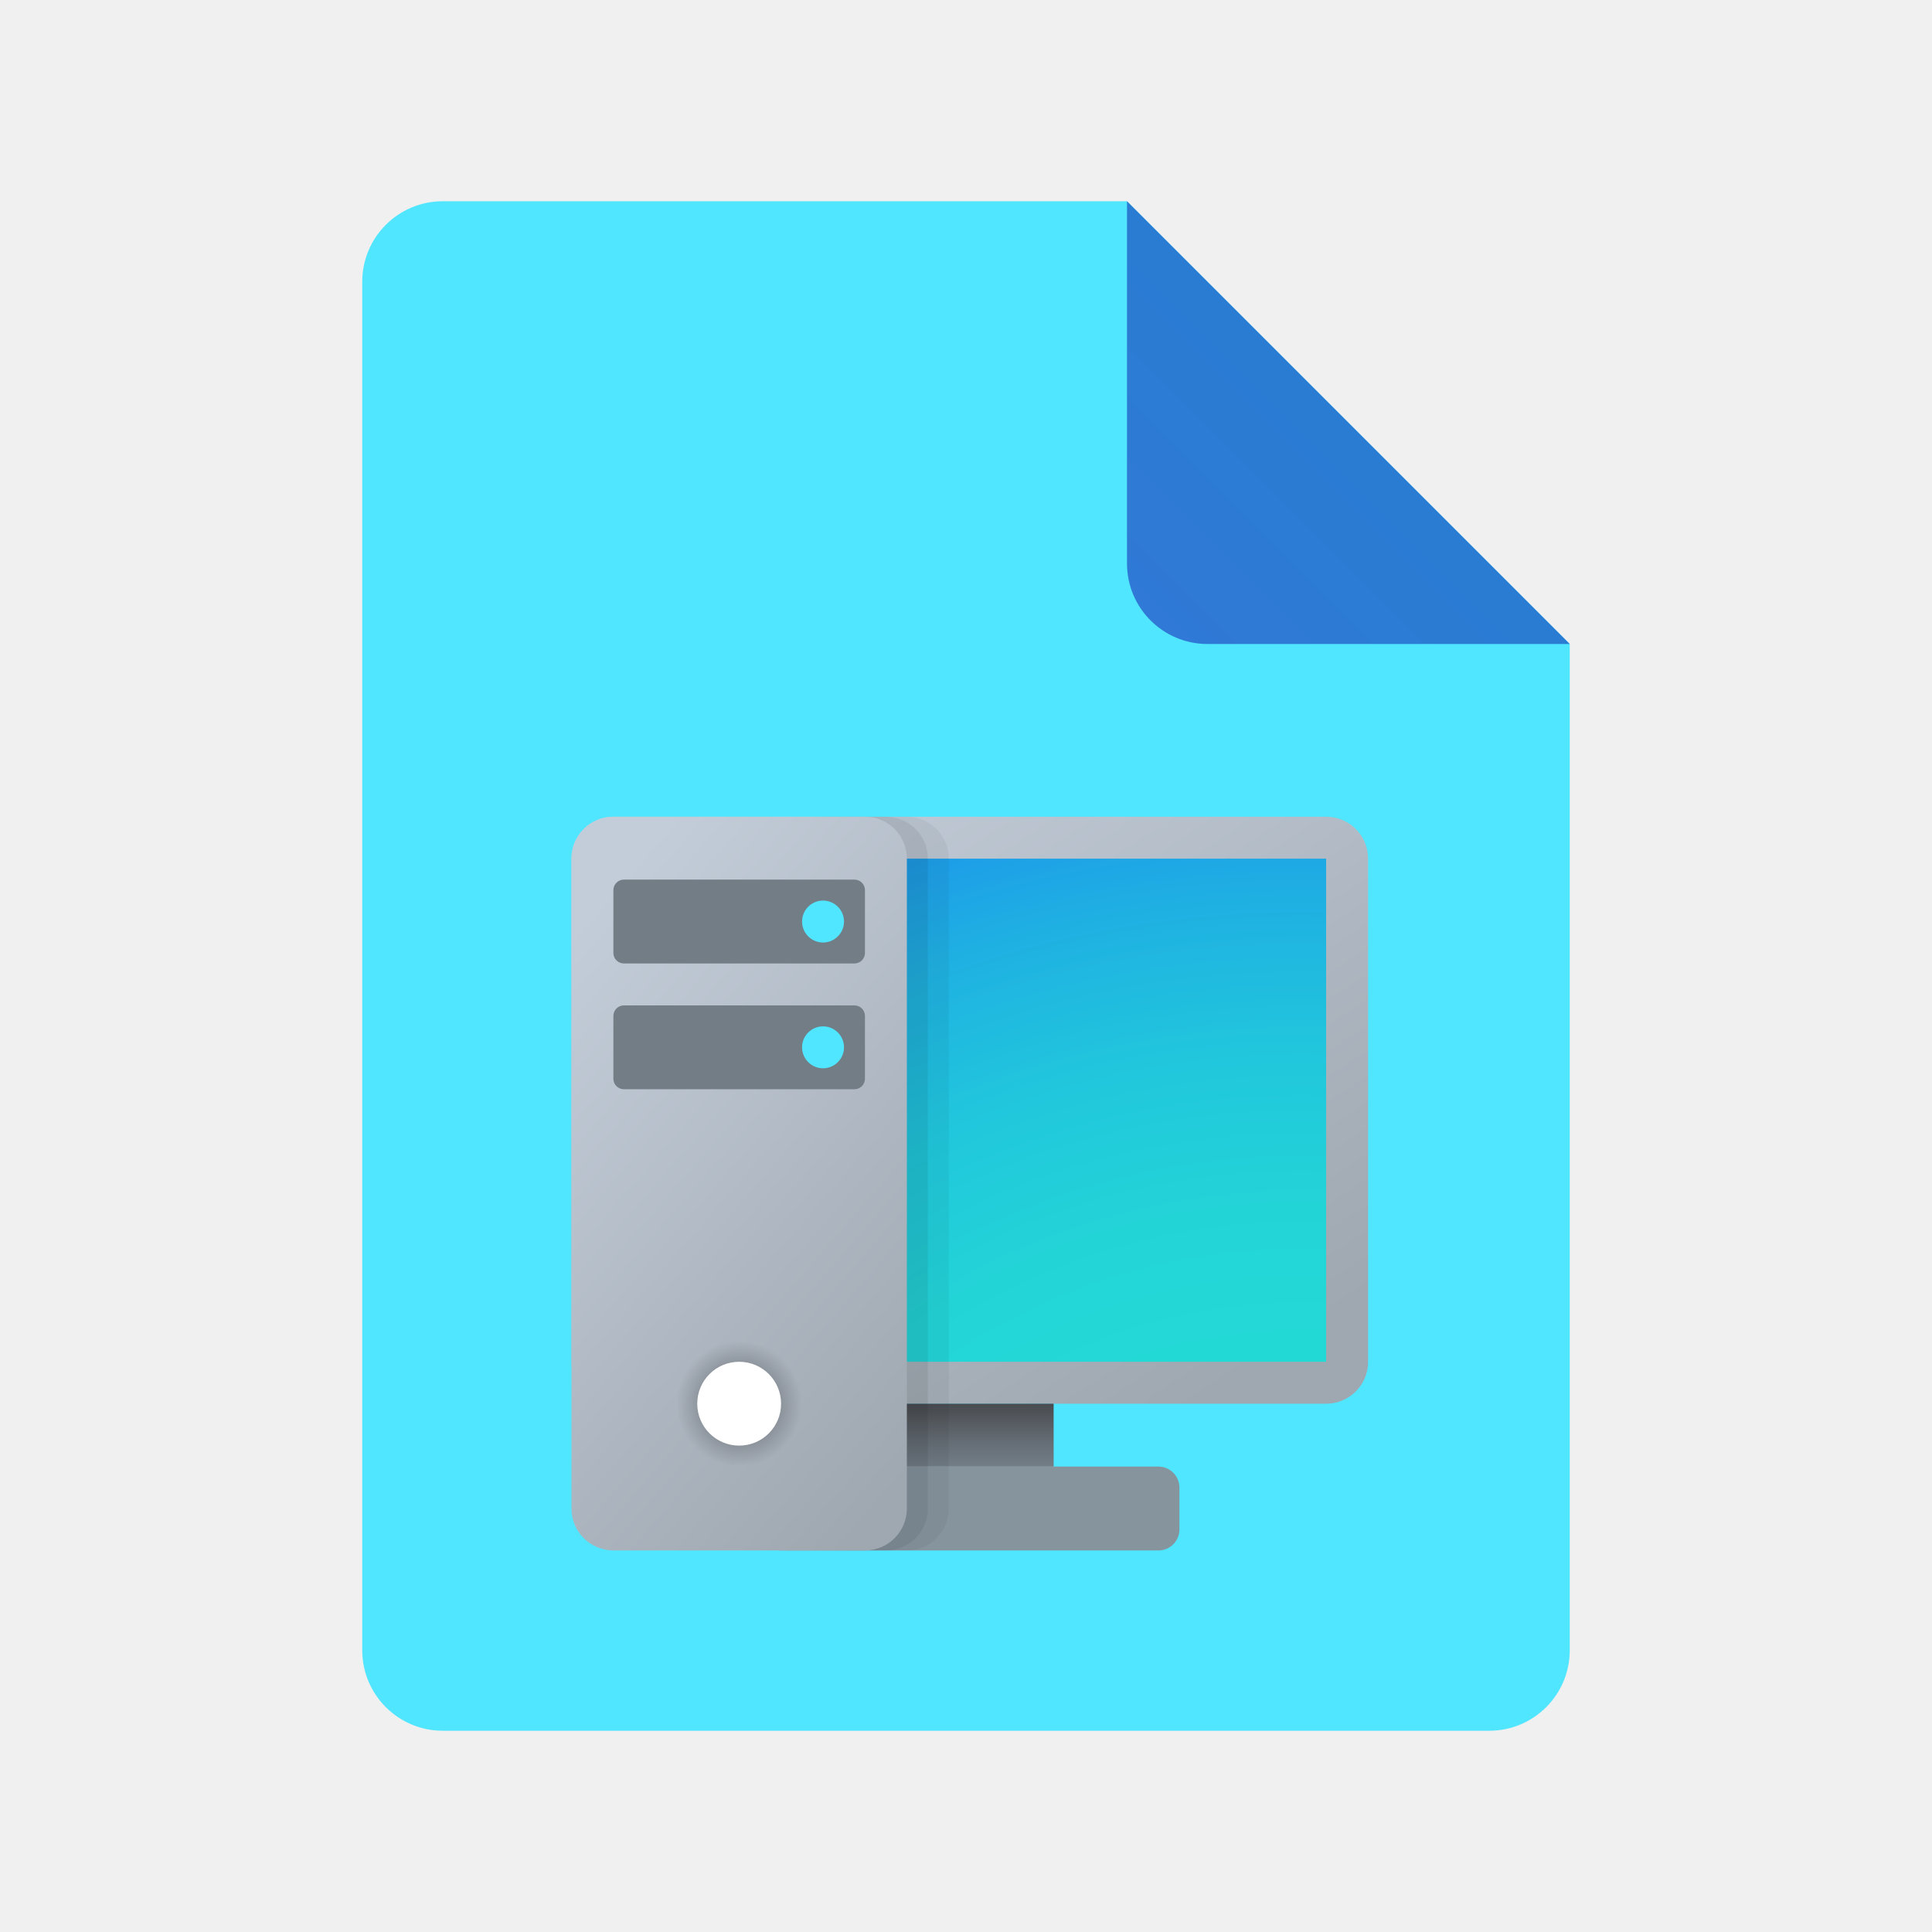
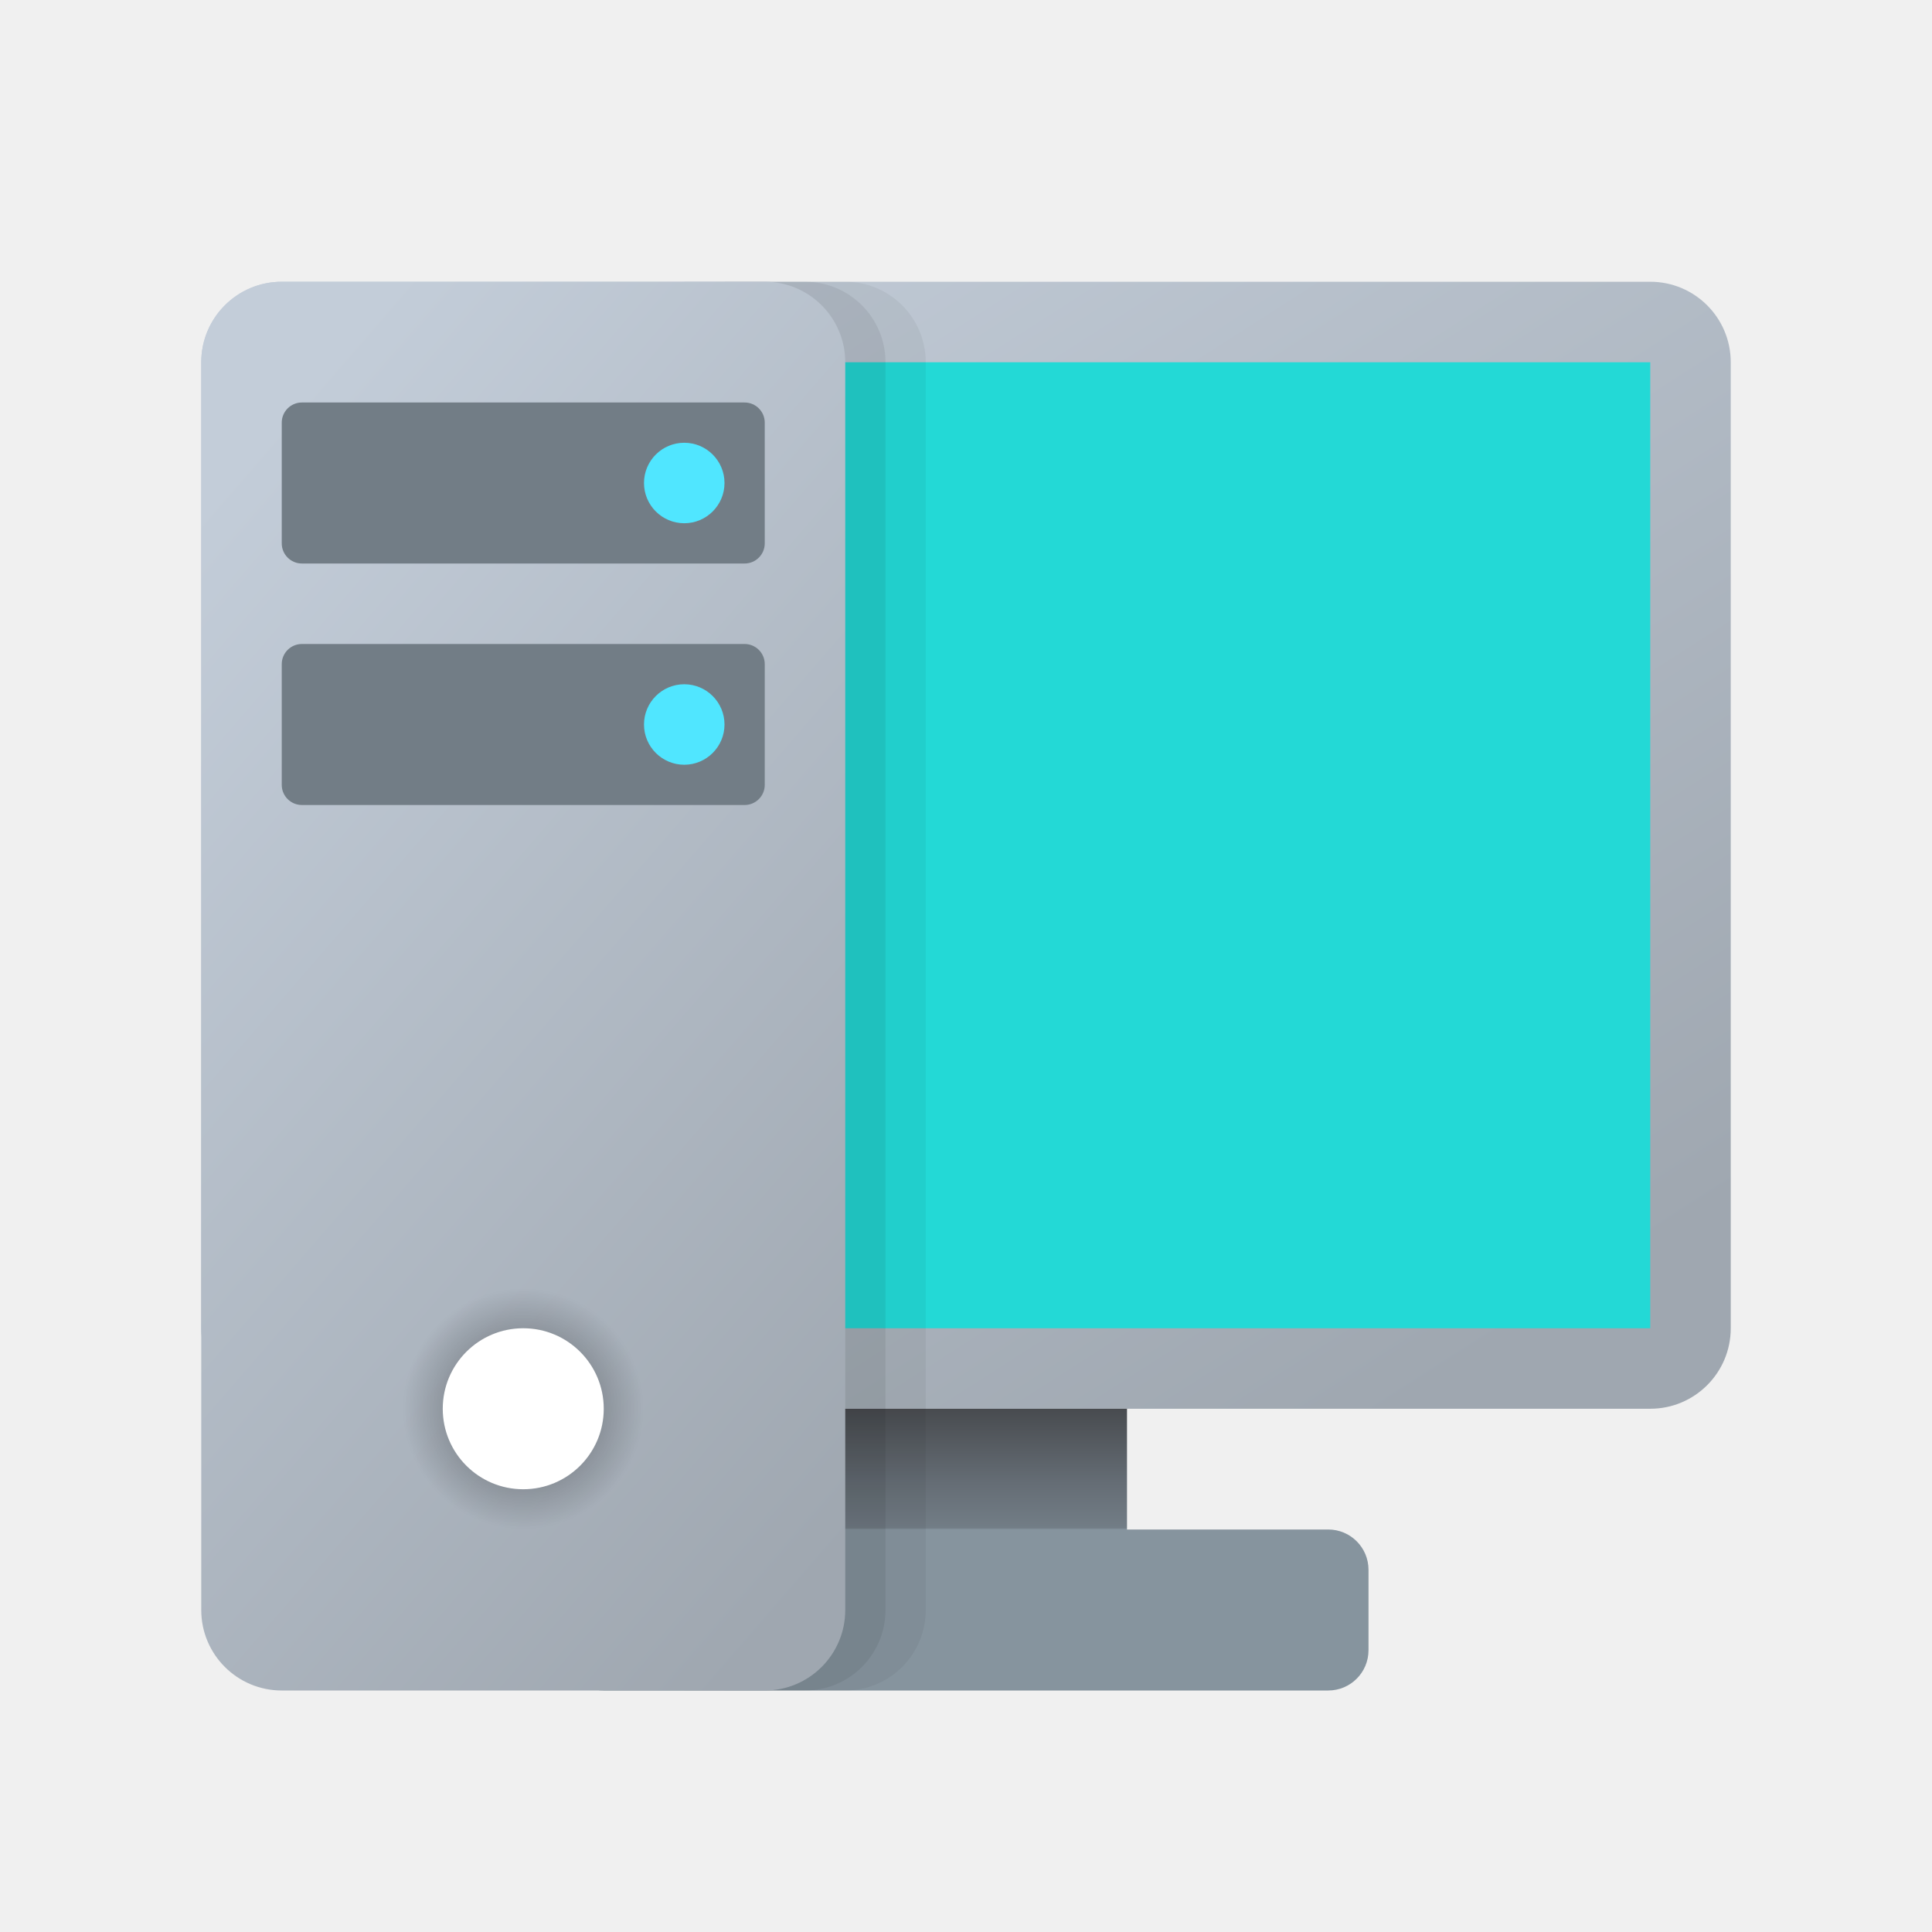
<svg xmlns="http://www.w3.org/2000/svg" xmlns:xlink="http://www.w3.org/1999/xlink" width="48px" height="48px" viewBox="0 0 48 48" version="1.1">
  <defs>
-     <linearGradient x1="0.048" y1="0.952" x2="0.509" y2="0.491" id="gradient_1">
-       <stop offset="0" stop-color="#3079D6" />
-       <stop offset="1" stop-color="#297CD2" />
+     <linearGradient gradientUnits="objectBoundingBox" x1="0.096" y1="0.038" x2="0.872" y2="0.926" id="gradient_1">
+       <stop offset="0%" stop-color="#C3CDD9" />
+       <stop offset="100%" stop-color="#9FA7B0" />
    </linearGradient>
-     <linearGradient x1="0.096" y1="0.038" x2="0.872" y2="0.926" id="gradient_2">
-       <stop offset="0" stop-color="#C3CDD9" />
-       <stop offset="1" stop-color="#9FA7B0" />
-     </linearGradient>
-     <radialGradient gradientUnits="objectBoundingBox" cx="96.812%" cy="179.642%" fx="96.812%" fy="179.642%" r="290.897%" gradientTransform="translate(0.9681178,1.796421),scale(0.7058824,1),scale(1,0.8879553),translate(-0.9681178,-1.796421)" id="gradient_3">
+     <radialGradient gradientUnits="objectBoundingBox" cx="96.812%" cy="179.642%" fx="96.812%" fy="179.642%" r="9248.06%" gradientTransform="translate(0.9681178,1.796421),scale(0.7058824,1),rotate(131.2545),scale(1,0.9974053),translate(-0.9681178,-1.796421)" id="gradient_2">
      <stop offset="32.3%" stop-color="#23D9D6" />
      <stop offset="42.7%" stop-color="#23D4D7" />
      <stop offset="54.2%" stop-color="#21C7DC" />
      <stop offset="66.4%" stop-color="#1FB0E2" />
      <stop offset="78.9%" stop-color="#1C91EC" />
      <stop offset="91.7%" stop-color="#1969F8" />
      <stop offset="94.4%" stop-color="#1860FB" />
    </radialGradient>
-     <linearGradient x1="0.5" y1="-0.002" x2="0.5" y2="1.002" id="gradient_4">
-       <stop offset="0" stop-color="#484B4F" />
-       <stop offset="0.265" stop-color="#656D75" />
-       <stop offset="0.423" stop-color="#727D86" />
-       <stop offset="0.429" stop-color="#86949E" />
+     <linearGradient gradientUnits="objectBoundingBox" x1="0.5" y1="-0.002" x2="0.5" y2="1.002" id="gradient_3">
+       <stop offset="0%" stop-color="#484B4F" />
+       <stop offset="26.5%" stop-color="#656D75" />
+       <stop offset="42.3%" stop-color="#727D86" />
+       <stop offset="42.9%" stop-color="#86949E" />
    </linearGradient>
-     <linearGradient x1="0.25" y1="0.025" x2="0.773" y2="1.02" id="gradient_5">
-       <stop offset="0" stop-color="#C3CDD9" />
-       <stop offset="1" stop-color="#9FA7B0" />
+     <linearGradient gradientUnits="objectBoundingBox" x1="0.25" y1="0.025" x2="0.773" y2="1.02" id="gradient_4">
+       <stop offset="0%" stop-color="#C3CDD9" />
+       <stop offset="100%" stop-color="#9FA7B0" />
    </linearGradient>
-     <radialGradient gradientUnits="objectBoundingBox" cx="50%" cy="50%" fx="50%" fy="50%" r="50%" gradientTransform="translate(0.5,0.5),translate(-0.5,-0.5)" id="gradient_6">
+     <radialGradient gradientUnits="objectBoundingBox" cx="50%" cy="50%" fx="50%" fy="50%" r="50%" gradientTransform="translate(0.5,0.5),translate(-0.5,-0.5)" id="gradient_5">
      <stop offset="58.2%" stop-color="#000000" stop-opacity="0.2" />
      <stop offset="100%" stop-color="#000000" stop-opacity="0" />
    </radialGradient>
-     <path d="M0 0L48 0L48 48L0 48L0 0Z" id="path_1" />
-     <path d="M0 0L25 0L25 25L0 25L0 0Z" id="path_2" />
-     <clipPath id="mask_1">
-       <use xlink:href="#path_1" />
-     </clipPath>
-     <clipPath id="mask_2">
-       <use xlink:href="#path_2" />
+     <path d="M48 0L48 0L48 48L0 48L0 0L48 0Z" id="path_1" />
+     <clipPath id="clip_1">
+       <use xlink:href="#path_1" clip-rule="evenodd" fill-rule="evenodd" />
    </clipPath>
  </defs>
-   <g id="icons8_file_2">
-     <path d="M0 0L48 0L48 48L0 48L0 0Z" id="Background" fill="none" fill-rule="evenodd" stroke="none" />
-     <g clip-path="url(#mask_1)">
-       <path d="M30 11L30 36C30 37.105 29.105 38 28 38L2 38C0.895 38 0 37.105 0 36L0 2C0 0.895 0.895 0 2 0L19 0L30 11L30 11Z" transform="translate(9 5)" id="Shape" fill="#50E6FF" fill-rule="evenodd" stroke="none" />
-       <path d="M0 0L0 9C0 10.105 0.895 11 2 11L11 11L0 0L0 0Z" transform="translate(28 5)" id="Shape" fill="url(#gradient_1)" fill-rule="evenodd" stroke="none" />
-     </g>
-   </g>
-   <g id="icons8_workstation" transform="translate(11.59369 16.64548)">
-     <path d="M0 0L25 0L25 25L0 25L0 0Z" id="Background" fill="none" fill-rule="evenodd" stroke="none" />
-     <g clip-path="url(#mask_2)">
-       <path d="M18.75 14.583L1.042 14.583C0.466 14.583 0 14.117 0 13.542L0 1.042C0 0.466 0.466 0 1.042 0L18.75 0C19.326 0 19.792 0.466 19.792 1.042L19.792 13.542C19.792 14.117 19.326 14.583 18.75 14.583L18.75 14.583Z" transform="translate(2.604157 3.645843)" id="Shape" fill="url(#gradient_2)" fill-rule="evenodd" stroke="none" />
-       <path d="M0 0L17.708 0L17.708 12.5L0 12.5L0 0Z" transform="translate(3.645843 4.6875)" id="Rectangle" fill="url(#gradient_3)" fill-rule="evenodd" stroke="none" />
-       <path d="M9.896 1.562L7.292 1.562L7.292 0L3.125 0L3.125 1.562L0.521 1.562C0.233 1.562 0 1.796 0 2.083L0 3.125C0 3.413 0.233 3.646 0.521 3.646L9.896 3.646C10.183 3.646 10.417 3.413 10.417 3.125L10.417 2.083C10.417 1.796 10.183 1.562 9.896 1.562L9.896 1.562Z" transform="translate(7.291657 18.22916)" id="Shape" fill="url(#gradient_4)" fill-rule="evenodd" stroke="none" />
-       <path d="M1.562 0L0 0L0 18.229L1.562 18.229C2.138 18.229 2.604 17.763 2.604 17.188L2.604 1.042C2.604 0.466 2.138 0 1.562 0L1.562 0Z" transform="translate(9.375 3.645843)" id="Shape" fill="#000000" fill-opacity="0.05" fill-rule="evenodd" stroke="none" />
-       <path d="M1.562 0L0 0L0 18.229L1.562 18.229C2.138 18.229 2.604 17.763 2.604 17.188L2.604 1.042C2.604 0.466 2.138 0 1.562 0L1.562 0Z" transform="translate(8.854157 3.645843)" id="Shape" fill="#000000" fill-opacity="0.07" fill-rule="evenodd" stroke="none" />
-       <path d="M7.292 0L1.042 0C0.466 0 0 0.466 0 1.042L0 17.188C0 17.763 0.466 18.229 1.042 18.229L7.292 18.229C7.867 18.229 8.333 17.763 8.333 17.188L8.333 1.042C8.333 0.466 7.867 0 7.292 0L7.292 0Z" transform="translate(2.604157 3.645843)" id="Shape" fill="url(#gradient_5)" fill-rule="evenodd" stroke="none" />
-       <path d="M0 1.562C0 0.7 0.7 0 1.562 0C2.425 0 3.125 0.7 3.125 1.562C3.125 2.425 2.425 3.125 1.562 3.125C0.7 3.125 0 2.425 0 1.562Z" transform="translate(5.208343 16.66666)" id="Circle" fill="url(#gradient_6)" fill-rule="evenodd" stroke="none" />
-       <path d="M0 1.042C0 0.466 0.466 0 1.042 0C1.617 0 2.083 0.466 2.083 1.042C2.083 1.617 1.617 2.083 1.042 2.083C0.466 2.083 0 1.617 0 1.042Z" transform="translate(5.729157 17.1875)" id="Circle" fill="#FFFFFF" fill-rule="evenodd" stroke="none" />
-       <path d="M5.99 2.083L0.26 2.083C0.117 2.083 0 1.967 0 1.823L0 0.26C0 0.117 0.117 0 0.26 0L5.99 0C6.133 0 6.25 0.117 6.25 0.26L6.25 1.823C6.25 1.967 6.133 2.083 5.99 2.083L5.99 2.083Z" transform="translate(3.645843 5.208343)" id="Shape" fill="#727D86" fill-rule="evenodd" stroke="none" />
-       <path d="M0 0.521C0 0.233 0.233 0 0.521 0C0.808 0 1.042 0.233 1.042 0.521C1.042 0.808 0.808 1.042 0.521 1.042C0.233 1.042 0 0.808 0 0.521Z" transform="translate(8.333343 5.729157)" id="Circle" fill="#50E6FF" fill-rule="evenodd" stroke="none" />
-       <path d="M5.99 2.083L0.26 2.083C0.117 2.083 0 1.967 0 1.823L0 0.26C0 0.117 0.117 0 0.26 0L5.99 0C6.133 0 6.25 0.117 6.25 0.26L6.25 1.823C6.25 1.967 6.133 2.083 5.99 2.083L5.99 2.083Z" transform="translate(3.645843 8.333343)" id="Shape" fill="#727D86" fill-rule="evenodd" stroke="none" />
-       <path d="M0 0.521C0 0.233 0.233 0 0.521 0C0.808 0 1.042 0.233 1.042 0.521C1.042 0.808 0.808 1.042 0.521 1.042C0.233 1.042 0 0.808 0 0.521Z" transform="translate(8.333343 8.854157)" id="Circle" fill="#50E6FF" fill-rule="evenodd" stroke="none" />
-     </g>
+   <g id="Workstation" clip-path="url(#clip_1)">
+     <path d="M48 0L48 0L48 48L0 48L0 0L48 0Z" id="Workstation" fill="none" stroke="none" />
+     <path d="M41 35L7 35C5.895 35 5 34.105 5 33L5 9C5 7.895 5.895 7 7 7L41 7C42.105 7 43 7.895 43 9L43 33C43 34.105 42.105 35 41 35L41 35Z" id="Shape" fill="url(#gradient_1)" stroke="none" />
+     <path d="M7 9L41 9L41 33L7 33L7 9Z" id="Rectangle" fill="url(#gradient_2)" fill-rule="evenodd" stroke="none" />
+     <path d="M33 38L28 38L28 35L20 35L20 38L15 38C14.448 38 14 38.448 14 39L14 41C14 41.552 14.448 42 15 42L33 42C33.552 42 34 41.552 34 41L34 39C34 38.448 33.552 38 33 38L33 38Z" id="Shape" fill="url(#gradient_3)" stroke="none" />
+     <path d="M21 7L18 7L18 42L21 42C22.105 42 23 41.105 23 40L23 9C23 7.895 22.105 7 21 7L21 7Z" id="Shape" fill="#000000" fill-opacity="0.05" stroke="none" />
+     <path d="M20 7L17 7L17 42L20 42C21.105 42 22 41.105 22 40L22 9C22 7.895 21.105 7 20 7L20 7Z" id="Shape" fill="#000000" fill-opacity="0.07" stroke="none" />
+     <path d="M19 7L7 7C5.895 7 5 7.895 5 9L5 40C5 41.105 5.895 42 7 42L19 42C20.105 42 21 41.105 21 40L21 9C21 7.895 20.105 7 19 7L19 7Z" id="Shape" fill="url(#gradient_4)" stroke="none" />
+     <path d="M10 35C10 33.343 11.343 32 13 32C14.657 32 16 33.343 16 35C16 36.657 14.657 38 13 38C11.343 38 10 36.657 10 35Z" id="Circle" fill="url(#gradient_5)" fill-rule="evenodd" stroke="none" />
+     <path d="M11 35C11 33.895 11.895 33 13 33C14.105 33 15 33.895 15 35C15 36.105 14.105 37 13 37C11.895 37 11 36.105 11 35Z" id="Circle" fill="#FFFFFF" fill-rule="evenodd" stroke="none" />
+     <path d="M18.5 14L7.5 14C7.224 14 7 13.776 7 13.5L7 10.5C7 10.224 7.224 10 7.5 10L18.5 10C18.776 10 19 10.224 19 10.5L19 13.5C19 13.776 18.776 14 18.5 14L18.5 14Z" id="Shape" fill="#727D86" stroke="none" />
+     <path d="M16 12C16 11.448 16.448 11 17 11C17.552 11 18 11.448 18 12C18 12.552 17.552 13 17 13C16.448 13 16 12.552 16 12Z" id="Circle" fill="#50E6FF" fill-rule="evenodd" stroke="none" />
+     <path d="M18.5 20L7.5 20C7.224 20 7 19.776 7 19.5L7 16.5C7 16.224 7.224 16 7.5 16L18.5 16C18.776 16 19 16.224 19 16.5L19 19.5C19 19.776 18.776 20 18.5 20L18.5 20Z" id="Shape" fill="#727D86" stroke="none" />
+     <path d="M16 18C16 17.448 16.448 17 17 17C17.552 17 18 17.448 18 18C18 18.552 17.552 19 17 19C16.448 19 16 18.552 16 18Z" id="Circle" fill="#50E6FF" fill-rule="evenodd" stroke="none" />
  </g>
</svg>
